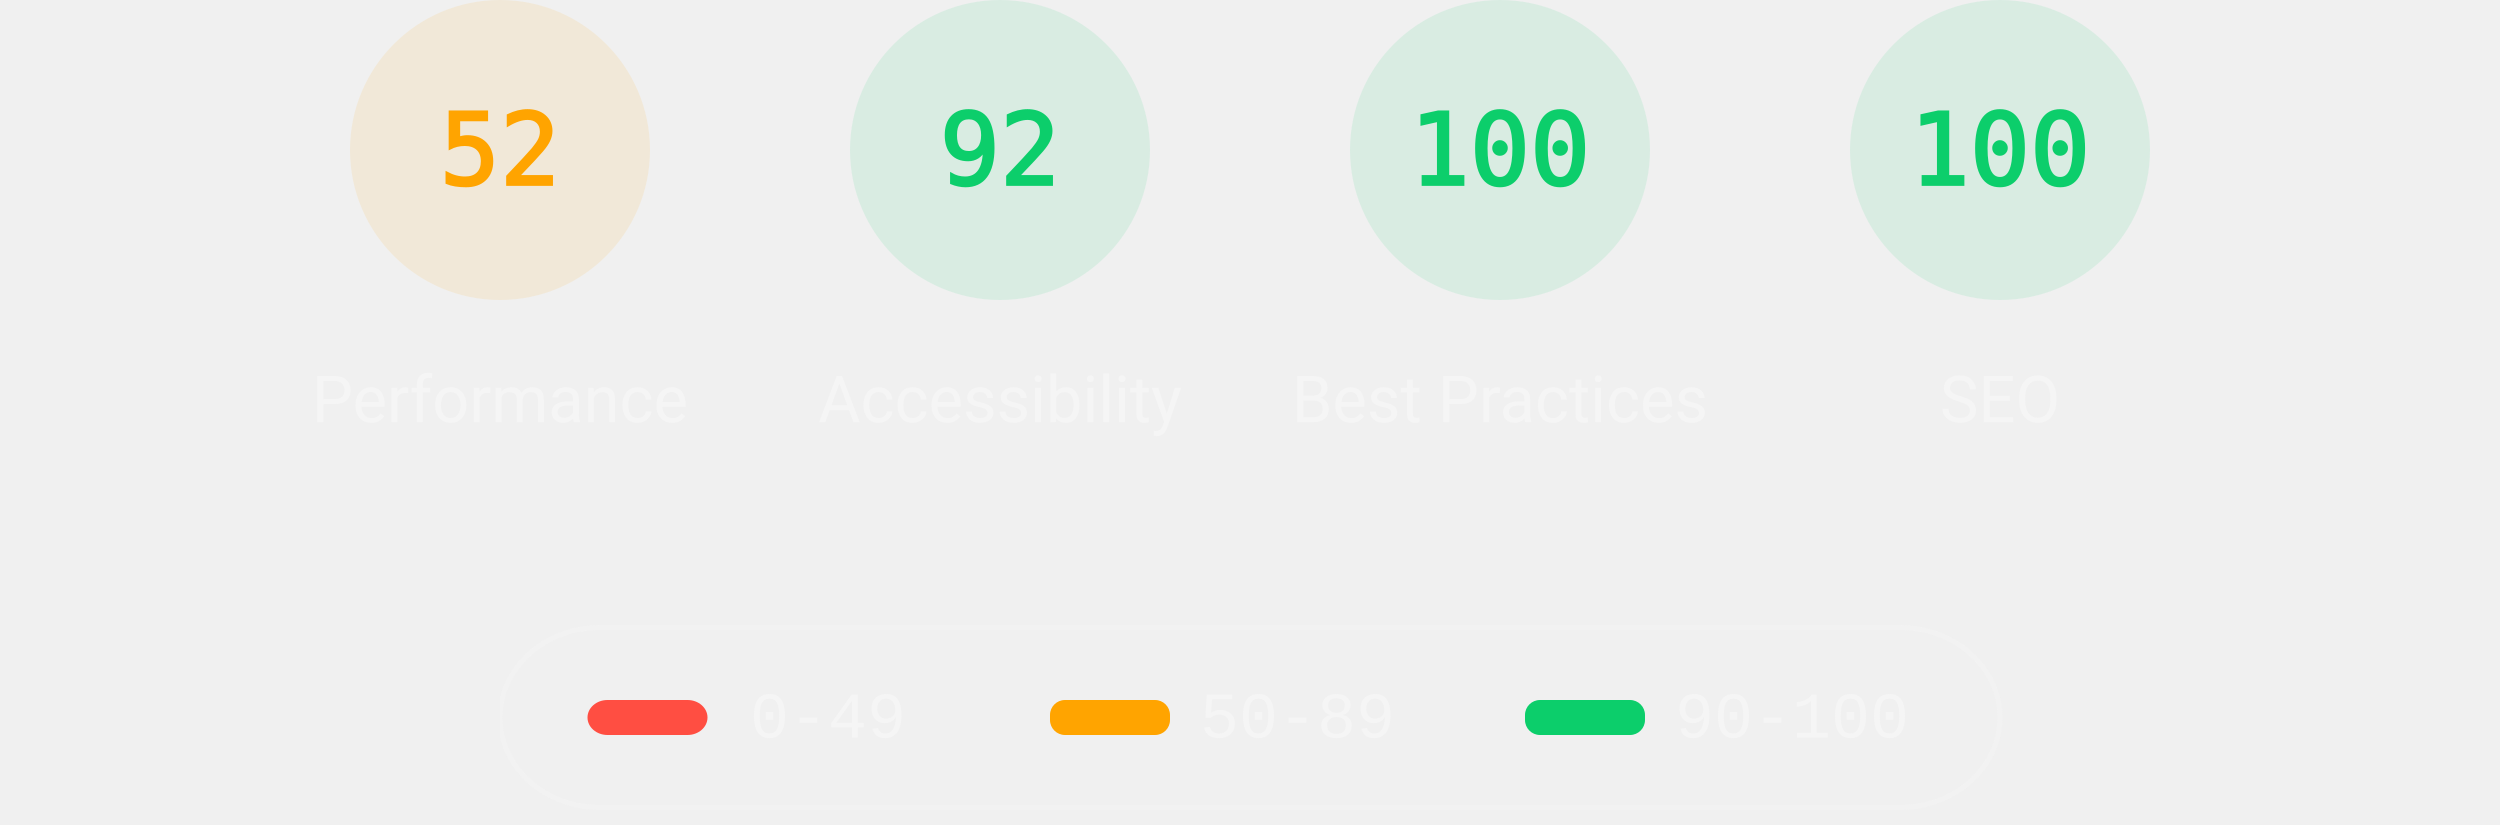
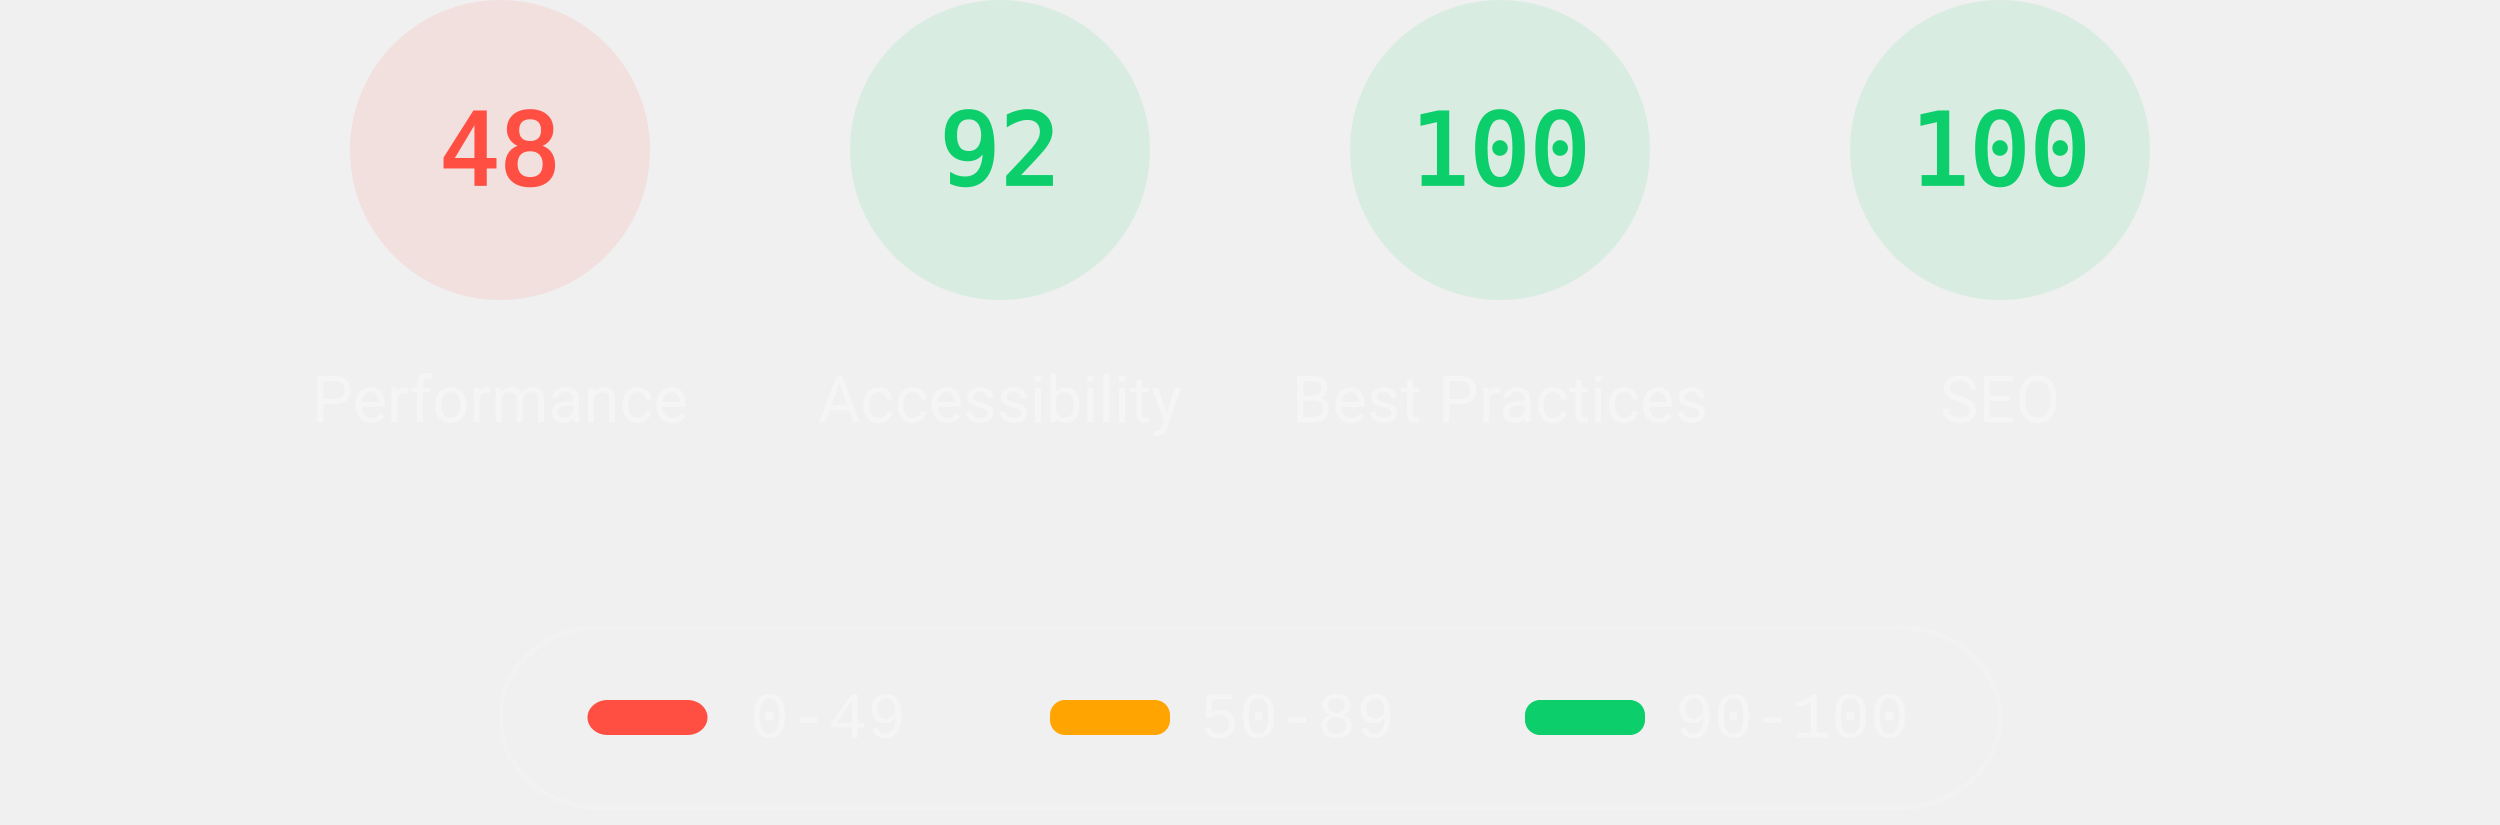
<svg xmlns="http://www.w3.org/2000/svg" class="theme--dark" fill="none" width="1000" height="330">
  <style>
			.gauge-base {
				opacity: 0.1
			}

			.gauge-arc {
				fill: none;
				animation-delay: 250ms;
				stroke-linecap: round;
				transform: rotate(-90deg);
				transform-origin: 100px 60px;
				animation: load-gauge 1s ease forwards
			}

			.guage-text {
				font-size: 40px;
				font-family: monospace;
				text-align: center
			}

			.guage-red {
				color: #ff4e42;
				fill: #ff4e42;
				stroke: #ff4e42
			}
			.guage-orange {
				color: #ffa400;
				fill: #ffa400;
				stroke: #ffa400
			}
			.guage-green {
				color: #0cce6b;
				fill: #0cce6b;
				stroke: #0cce6b
			}
			.theme--agnostic .guage-undefined {
				color: #5c5c5c;
				fill: #5c5c5c;
				stroke: #5c5c5c
			}
			.theme--light .guage-undefined {
				color: #1e1e1e;
				fill: #1e1e1e;
				stroke: #1e1e1e
			}
			.theme--dark .guage-undefined {
				color: #f5f5f5;
				fill: #f5f5f5;
				stroke: #f5f5f5
			}

			.guage-title {
				stroke: none;
				font-size: 26px;
				line-height: 26px;
				font-family: Roboto, Halvetica, Arial, sans-serif
			}
			.metric.guage-title {
				font-family: 'Courier New', Courier, monospace
			}
			.theme--agnostic .guage-title {
				color: #737373;
				fill: #737373
			}
			.theme--light .guage-title {
				color: #212121;
				fill: #212121
			}
			.theme--dark .guage-title {
				color: #f5f5f5;
				fill: #f5f5f5
			}

			@keyframes load-gauge {
				from {
					stroke-dasharray: 0 352.858
				}
			}
			.lh-gauge--pwa__disc {
				fill: #e0e0e0
			}
			.lh-gauge--pwa__logo {
				position: relative;
				fill: #b0b0b0
			}
			.lh-gauge--pwa__invisible {
				display: none
			}
			.lh-gauge--pwa__visible {
				display: inline
			}
			.guage-invisible {
				display: none
			}
			.lh-gauge--pwa__logo--primary-color {
				fill: #304ffe
			}
			.theme--agnostic .lh-gauge--pwa__logo--secondary-color {
				fill: #787878
			}
			.theme--light .lh-gauge--pwa__logo--secondary-color {
				fill: #3d3d3d
			}
			.theme--dark .lh-gauge--pwa__logo--secondary-color {
				fill: #d8b6b6
			}
			.theme--light #svg_2 {
				stroke: #00000022
			}
			.theme--agnostic #svg_2 {
				stroke: #616161
			}
			.theme--light #svg_2 {
				stroke: #00000022
			}
			.theme--dark #svg_2 {
				stroke: #f5f5f566
			}
		</style>
-   <svg class="guage-div guage-perf guage-orange" viewBox="0 0 200 200" width="200" height="200" x="100" y="0">
-     <circle class="gauge-base" r="56" cx="100" cy="60" stroke-width="8" />
-     <circle class="gauge-arc guage-arc-1" r="56" cx="100" cy="60" stroke-width="8" style="stroke-dasharray: 182.966, 351.858;" />
-     <text class="guage-text" x="100px" y="60px" alignment-baseline="central" dominant-baseline="central" text-anchor="middle">52</text>
+   <svg class="guage-div guage-perf guage-red" viewBox="0 0 200 200" width="200" height="200" x="100" y="0">
+     <circle class="gauge-base" r="56" cx="100" cy="60" stroke-width="8" />
+     <circle class="gauge-arc guage-arc-1" r="56" cx="100" cy="60" stroke-width="8" style="stroke-dasharray: 168.892, 351.858;" />
+     <text class="guage-text" x="100px" y="60px" alignment-baseline="central" dominant-baseline="central" text-anchor="middle">48</text>
    <text class="guage-title" x="100px" y="160px" alignment-baseline="central" dominant-baseline="central" text-anchor="middle">Performance</text>
  </svg>
  <svg class="guage-div guage-acc guage-green" viewBox="0 0 200 200" width="200" height="200" x="300" y="0">
    <circle class="gauge-base" r="56" cx="100" cy="60" stroke-width="8" />
    <circle class="gauge-arc guage-arc-2" r="56" cx="100" cy="60" stroke-width="8" style="stroke-dasharray: 323.709, 351.858;" />
    <text class="guage-text" x="100px" y="60px" alignment-baseline="central" dominant-baseline="central" text-anchor="middle">92</text>
    <text class="guage-title" x="100px" y="160px" alignment-baseline="central" dominant-baseline="central" text-anchor="middle">Accessibility</text>
  </svg>
  <svg class="guage-div guage-best guage-green" viewBox="0 0 200 200" width="200" height="200" x="500" y="0">
    <circle class="gauge-base" r="56" cx="100" cy="60" stroke-width="8" />
    <circle class="gauge-arc guage-arc-3" r="56" cx="100" cy="60" stroke-width="8" style="stroke-dasharray: 351.858, 351.858;" />
    <text class="guage-text" x="100px" y="60px" alignment-baseline="central" dominant-baseline="central" text-anchor="middle">100</text>
    <text class="guage-title" x="100px" y="160px" alignment-baseline="central" dominant-baseline="central" text-anchor="middle">Best Practices</text>
  </svg>
  <svg class="guage-div guage-seo guage-green" viewBox="0 0 200 200" width="200" height="200" x="700" y="0">
    <circle class="gauge-base" r="56" cx="100" cy="60" stroke-width="8" />
    <circle class="gauge-arc guage-arc-4" r="56" cx="100" cy="60" stroke-width="8" style="stroke-dasharray: 351.858, 351.858;" />
    <text class="guage-text" x="100px" y="60px" alignment-baseline="central" dominant-baseline="central" text-anchor="middle">100</text>
    <text class="guage-title" x="100px" y="160px" alignment-baseline="central" dominant-baseline="central" text-anchor="middle">SEO</text>
  </svg>
  <svg class="guage-div guage-pwa guage-invisible" viewBox="0 0 200 200" width="200" height="200" x="900" y="0">
    <svg viewBox="0 0 60 60" width="112" height="112" x="44" y="4">
      <defs>
        <linearGradient id="lh-gauge--pwa__check-circle__gradient-0" x1="50%" y1="0%" x2="50%" y2="100%">
          <stop stop-color="#00C852" offset="0%" />
          <stop stop-color="#009688" offset="100%" />
        </linearGradient>
        <linearGradient id="lh-gauge--pwa__installable__shadow-gradient-0" x1="76.056%" x2="24.111%" y1="82.995%" y2="24.735%">
          <stop stop-color="#A5D6A7" offset="0%" />
          <stop stop-color="#80CBC4" offset="100%" />
        </linearGradient>
        <linearGradient id="lh-gauge--pwa__fast-reliable__shadow-gradient-0" x1="76.056%" y1="82.995%" x2="25.678%" y2="26.493%">
          <stop stop-color="#64B5F6" offset="0%" />
          <stop stop-color="#2979FF" offset="100%" />
        </linearGradient>
        <g id="lh-gauge--pwa__fast-reliable-badge-0">
          <circle fill="#FFFFFF" cx="10" cy="10" r="10" />
          <path fill="#304FFE" d="M10 3.58l5.25 2.34v3.5c0 3.23-2.24 6.26-5.25 7-3.01-.74-5.25-3.77-5.25-7v-3.5L10 3.58zm-.47 10.74l2.76-4.83.03-.07c.04-.08 0-.24-.22-.24h-1.64l.47-3.26h-.47l-2.7 4.77c-.02.01.05-.1-.04.05-.09.16-.1.31.18.31h1.63l-.47 3.27h.47z" />
        </g>
        <g id="lh-gauge--pwa__installable-badge-0">
          <circle fill="#FFFFFF" cx="10" cy="10" r="10" />
          <path fill="#009688" d="M10 4.167A5.835 5.835 0 0 0 4.167 10 5.835 5.835 0 0 0 10 15.833 5.835 5.835 0 0 0 15.833 10 5.835 5.835 0 0 0 10 4.167zm2.917 6.416h-2.334v2.334H9.417v-2.334H7.083V9.417h2.334V7.083h1.166v2.334h2.334v1.166z" />
        </g>
      </defs>
      <g stroke="none" fill-rule="nonzero">
        <circle class="lh-gauge--pwa__disc" cx="30" cy="30" r="30" />
        <g class="lh-gauge--pwa__logo">
          <path d="M35.66 19.39l.7-1.75h2L37.4 15 38.6 12l3.4 9h-2.51l-.58-1.61z" />
          <path d="M33.52 21l3.65-9h-2.42l-2.5 5.82L30.5 12h-1.86l-1.9 5.82-1.35-2.65-1.21 3.72L25.4 21h2.38l1.72-5.2 1.64 5.2z" />
          <path fill-rule="nonzero" d="M20.3 17.91h1.48c.45 0 .85-.05 1.2-.15l.39-1.18 1.07-3.3a2.64 2.64 0 0 0-.28-.37c-.55-.6-1.36-.91-2.42-.91H18v9h2.3V17.9zm1.96-3.84c.22.22.33.5.33.87 0 .36-.1.65-.29.87-.2.23-.59.35-1.15.35h-.86v-2.41h.87c.52 0 .89.1 1.1.32z" />
        </g>
        <rect class="lh-gauge--pwa__component lh-gauge--pwa__na-line lh-gauge--pwa__invisible" fill="#FFFFFF" x="20" y="32" width="20" height="4" rx="2" />
        <g class="lh-gauge--pwa__component lh-gauge--pwa__fast-reliable-badge lh-gauge--pwa__invisible" transform="translate(20, 29)">
          <path fill="url(#lh-gauge--pwa__fast-reliable__shadow-gradient-0)" d="M33.63 19.49A30 30 0 0 1 16.2 30.36L3 17.14 17.14 3l16.49 16.49z" />
          <use href="#lh-gauge--pwa__fast-reliable-badge-0" />
        </g>
        <g class="lh-gauge--pwa__component lh-gauge--pwa__installable-badge lh-gauge--pwa__invisible" transform="translate(20, 29)">
          <path fill="url(#lh-gauge--pwa__installable__shadow-gradient-0)" d="M33.629 19.487c-4.272 5.453-10.391 9.39-17.415 10.869L3 17.142 17.142 3 33.63 19.487z" />
          <use href="#lh-gauge--pwa__installable-badge-0" />
        </g>
        <g class="lh-gauge--pwa__component lh-gauge--pwa__fast-reliable-installable-badges lh-gauge--pwa__invisible">
          <g transform="translate(8, 29)">
            <path fill="url(#lh-gauge--pwa__fast-reliable__shadow-gradient-0)" d="M16.321 30.463L3 17.143 17.142 3l22.365 22.365A29.864 29.864 0 0 1 22 31c-1.942 0-3.84-.184-5.679-.537z" />
            <use href="#lh-gauge--pwa__fast-reliable-badge-0" />
          </g>
          <g transform="translate(32, 29)">
            <path fill="url(#lh-gauge--pwa__installable__shadow-gradient-0)" d="M25.982 11.84a30.107 30.107 0 0 1-13.08 15.203L3 17.143 17.142 3l8.84 8.84z" />
            <use href="#lh-gauge--pwa__installable-badge-0" />
          </g>
        </g>
        <g class="lh-gauge--pwa__component lh-gauge--pwa__check-circle lh-gauge--pwa__invisible" transform="translate(18, 28)">
          <circle fill="#FFFFFF" cx="12" cy="12" r="12" />
          <path fill="url(#lh-gauge--pwa__check-circle__gradient-0)" d="M12 2a10 10 0 1 0 0 20 10 10 0 0 0 0-20zm-2 15l-5-5 1.41-1.41L10 14.17l7.59-7.59L19 8l-9 9z" />
        </g>
      </g>
    </svg>
    <text class="guage-title" y="160px" alignment-baseline="central" dominant-baseline="central" text-anchor="middle">
      <tspan x="100px" dy="-6px">Progressive</tspan>
      <tspan x="100px" dy="30px">Web App</tspan>
    </text>
  </svg>
  <svg width="604" height="76" x="200" y="250">
    <g>
      <rect fill="none" id="canvas_background" height="80" width="604" y="-1" x="-1" />
      <g display="none" overflow="visible" y="0" x="0" height="100%" width="100%" id="canvasGrid">
        <rect fill="url(#gridpattern)" stroke-width="0" y="0" x="0" height="100%" width="100%" />
      </g>
    </g>
    <g>
      <rect fill-opacity="0" stroke-width="2" rx="40" id="svg_2" height="72" width="600" y="1" x="0" fill="#000000" />
      <rect stroke="#000" rx="8" id="svg_3" height="14" width="48" y="30" x="35" stroke-opacity="null" stroke-width="0" fill="#ff4e42" />
      <rect stroke="#000" rx="6" id="svg_4" height="14" width="48" y="30" x="220" stroke-opacity="null" stroke-width="0" fill="#ffa400" />
      <rect stroke="#000" rx="6" id="svg_5" height="14" width="48" y="30" x="410" stroke-opacity="null" stroke-width="0" fill="#0cce6b" />
      <text class="metric guage-title" xml:space="preserve" text-anchor="start" font-size="26" id="svg_6" y="45" x="100" stroke-opacity="null" stroke-width="0" stroke="#000">0-49</text>
      <text class="metric guage-title" xml:space="preserve" text-anchor="start" font-size="26" id="svg_7" y="45" x="280" stroke-opacity="null" stroke-width="0" stroke="#000">50-89</text>
      <text class="metric guage-title" xml:space="preserve" text-anchor="start" font-size="26" id="svg_8" y="45" x="470" stroke-opacity="null" stroke-width="0" stroke="#000">90-100</text>
    </g>
  </svg>
</svg>
